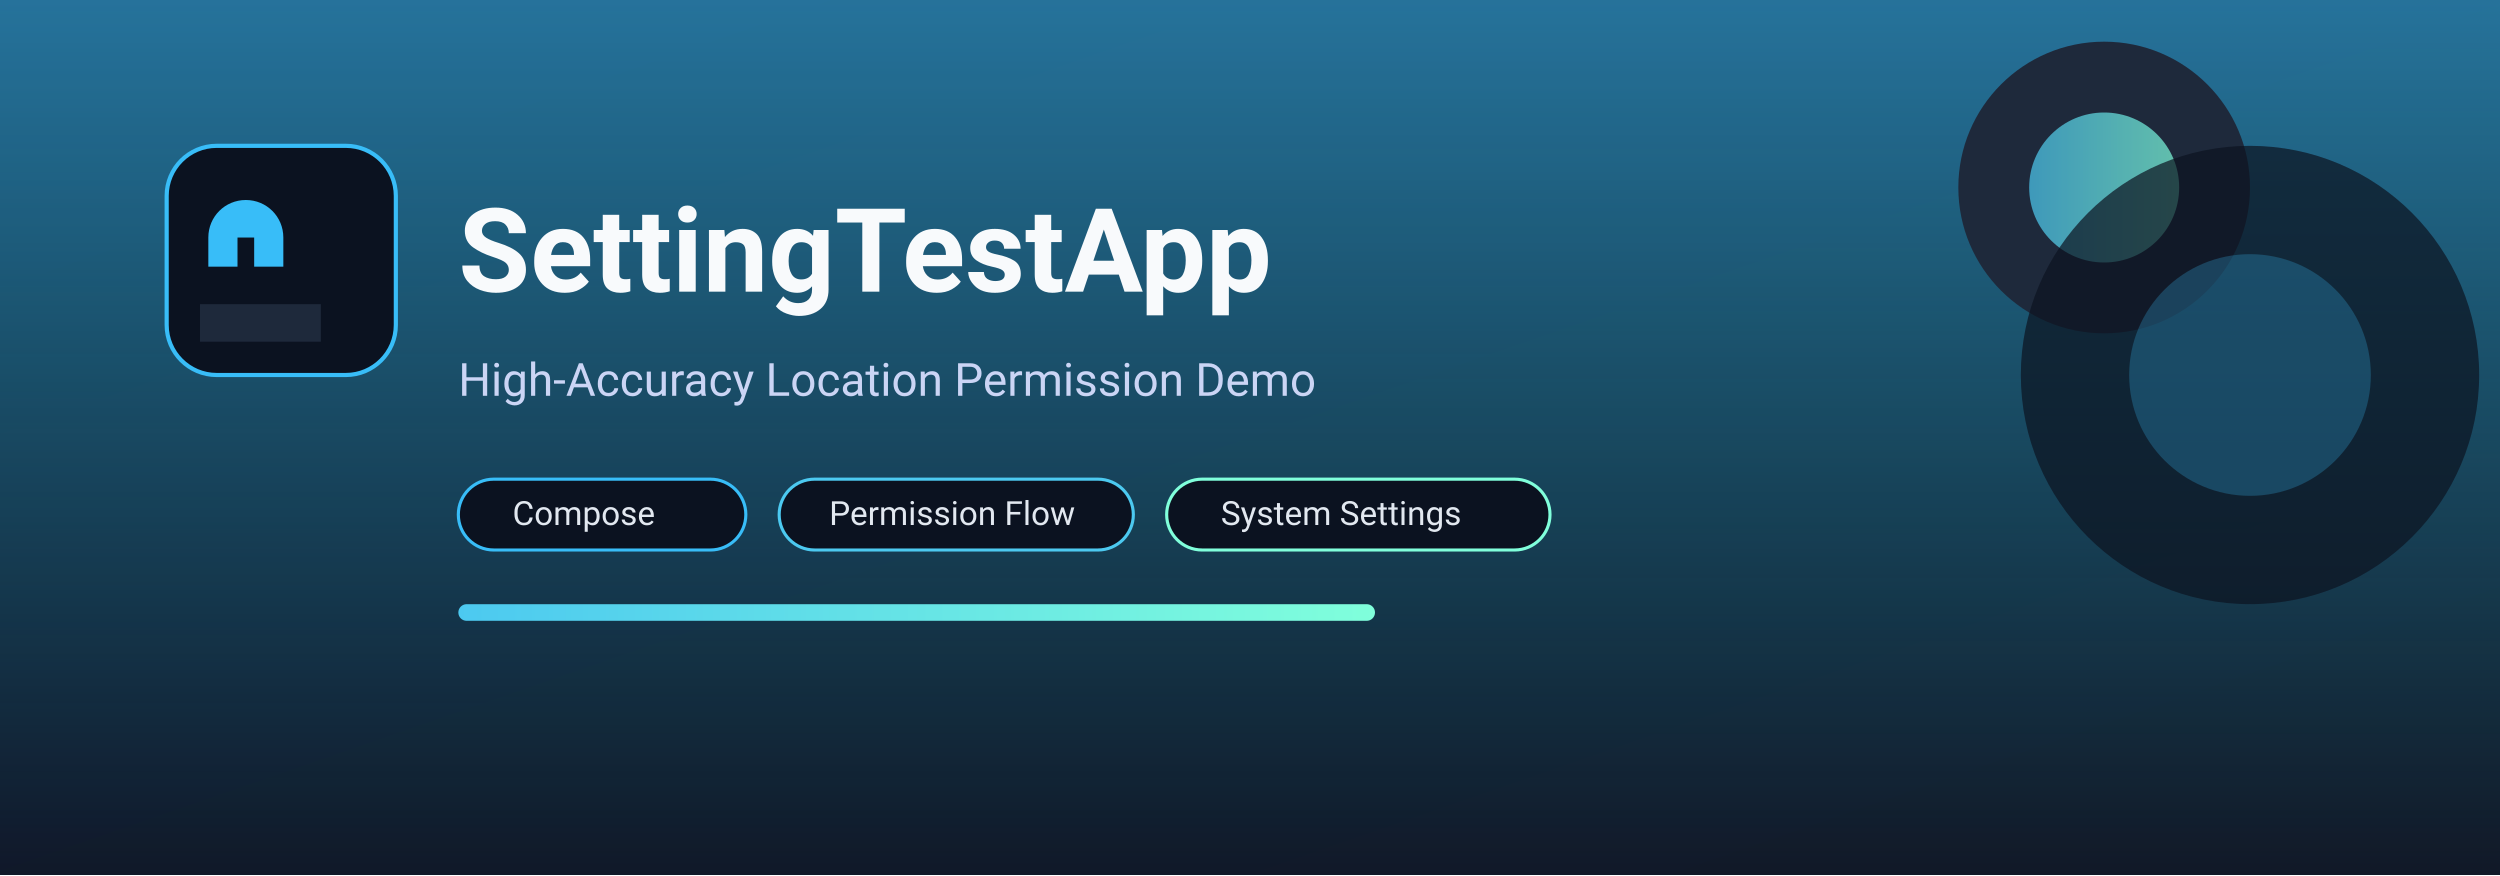
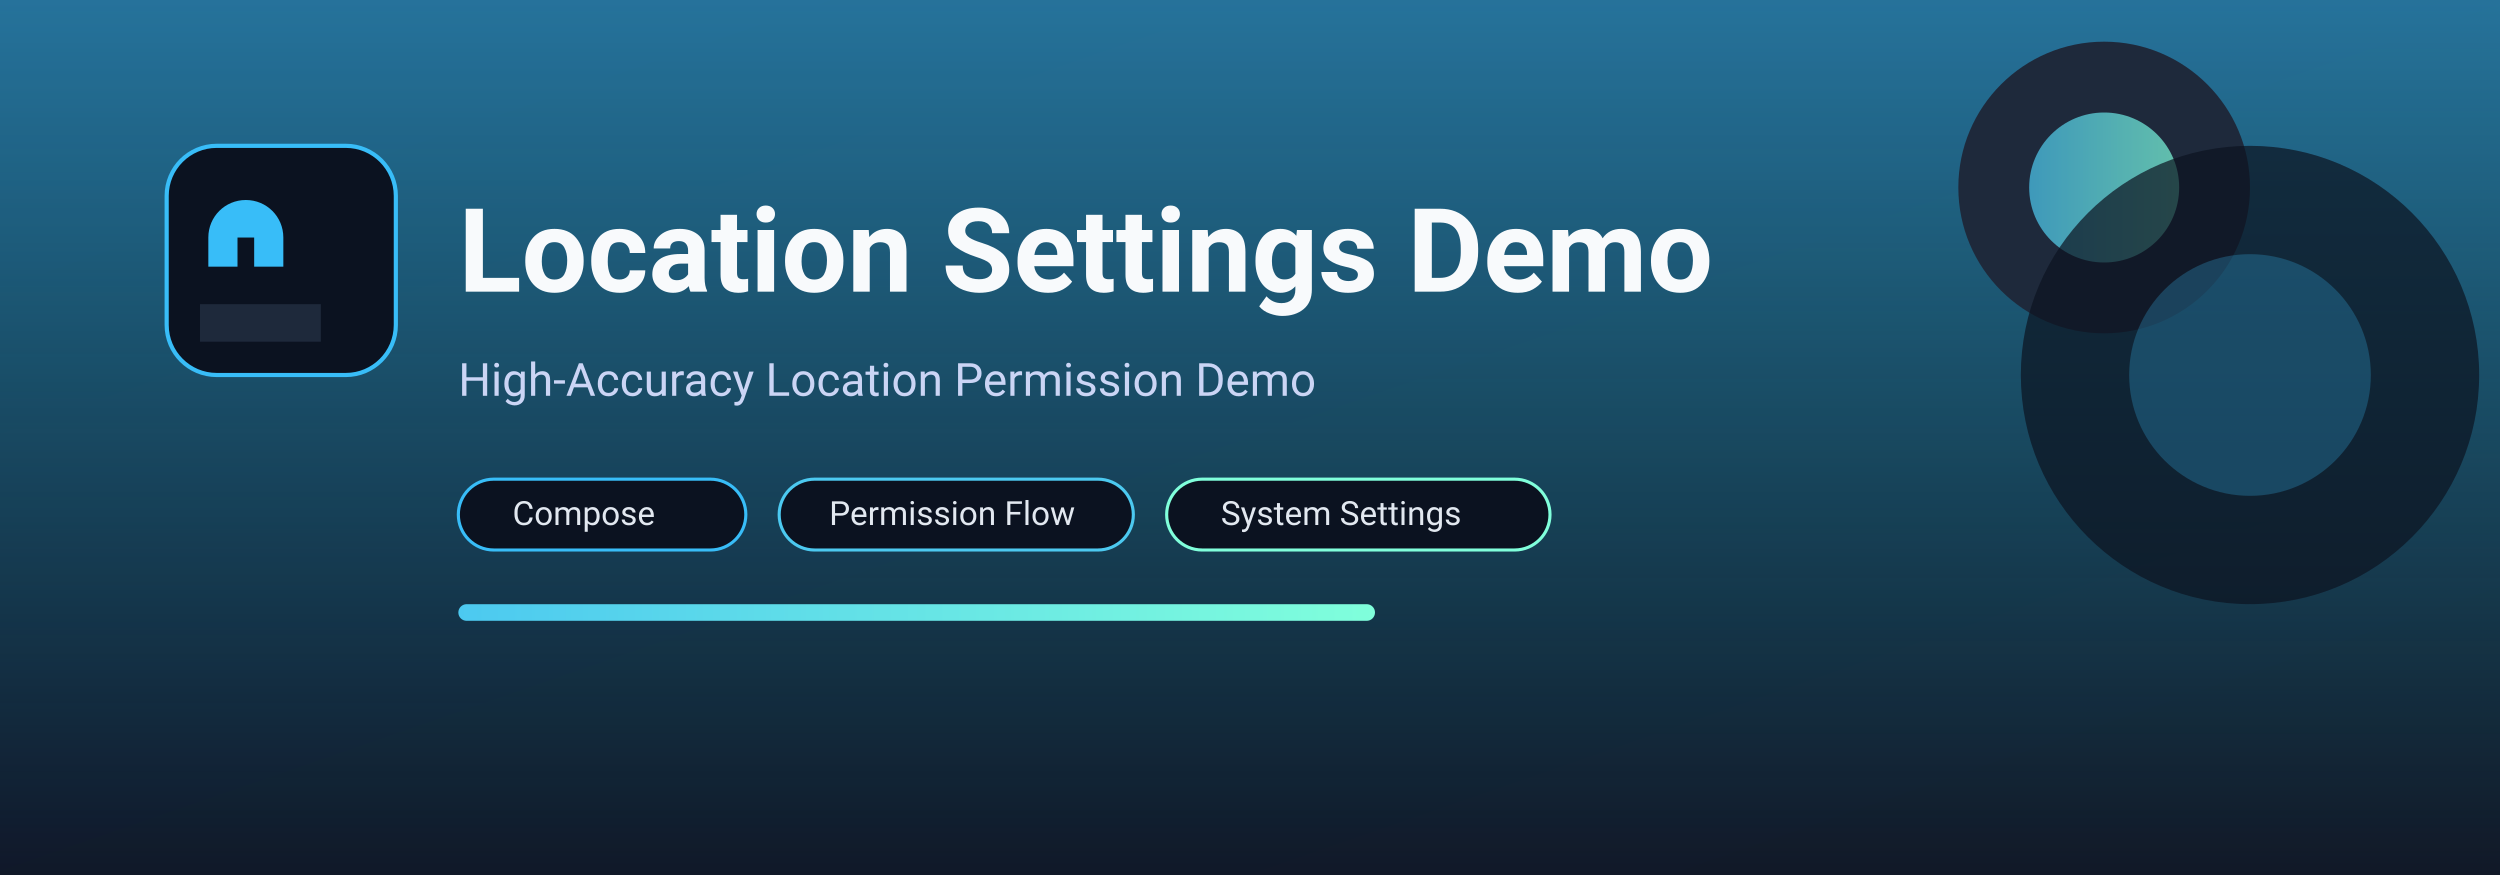
- <svg xmlns="http://www.w3.org/2000/svg" width="1200" height="420" viewBox="0 0 1200 420" role="img" aria-label="SettingTestApp banner">
+ <svg xmlns="http://www.w3.org/2000/svg" width="1200" height="420" viewBox="0 0 1200 420" role="img" aria-label="Location Settings Demo banner">
  <defs>
    <linearGradient id="bg" x1="0" y1="0" x2="1" y2="1">
      <stop offset="0%" stop-color="#0F172A" />
      <stop offset="100%" stop-color="#111827" />
    </linearGradient>
    <linearGradient id="accent" x1="0" y1="0" x2="1" y2="0">
      <stop offset="0%" stop-color="#4CC9F0" />
      <stop offset="100%" stop-color="#80FFDB" />
    </linearGradient>
    <linearGradient id="glow" x1="0" y1="0" x2="0" y2="1">
      <stop offset="0%" stop-color="#38BDF8" stop-opacity="0.55" />
      <stop offset="100%" stop-color="#22D3EE" stop-opacity="0" />
    </linearGradient>
  </defs>
  <rect width="1200" height="420" fill="url(#bg)" />
  <rect x="0" y="0" width="1200" height="420" fill="url(#glow)" />
  <circle cx="1010" cy="90" r="70" fill="#1E293B" />
  <circle cx="1010" cy="90" r="36" fill="url(#accent)" opacity="0.7" />
  <circle cx="1080" cy="180" r="110" fill="#0B1220" opacity="0.7" />
  <circle cx="1080" cy="180" r="58" fill="#38BDF8" opacity="0.25" />
  <rect x="80" y="70" width="110" height="110" rx="24" fill="#0B1220" stroke="#38BDF8" stroke-width="2" />
  <path d="M118 96c-10 0-18 8-18 18v14h14v-14h8v14h14v-14c0-10-8-18-18-18z" fill="#38BDF8" />
  <path d="M96 146h58v18H96z" fill="#1E293B" />
-   <text x="220" y="140" fill="#F8FAFC" font-size="56" font-weight="700" font-family="SF Pro Display, Segoe UI, Roboto, Arial, sans-serif">SettingTestApp</text>
+   <text x="220" y="140" fill="#F8FAFC" font-size="56" font-weight="700" font-family="SF Pro Display, Segoe UI, Roboto, Arial, sans-serif">Location Settings Demo</text>
  <text x="220" y="190" fill="#CBD5F5" font-size="22" font-family="SF Pro Display, Segoe UI, Roboto, Arial, sans-serif">High-Accuracy Location Permission Demo</text>
  <g font-family="SF Pro Display, Segoe UI, Roboto, Arial, sans-serif" font-size="16" fill="#E2E8F0">
    <rect x="220" y="230" width="138" height="34" rx="17" fill="#0B1220" stroke="#38BDF8" stroke-width="1.5" />
    <text x="246" y="252">Compose</text>
    <rect x="374" y="230" width="170" height="34" rx="17" fill="#0B1220" stroke="#4CC9F0" stroke-width="1.5" />
    <text x="398" y="252">Permission Flow</text>
    <rect x="560" y="230" width="184" height="34" rx="17" fill="#0B1220" stroke="#80FFDB" stroke-width="1.5" />
    <text x="586" y="252">System Settings</text>
  </g>
  <rect x="220" y="290" width="440" height="8" rx="4" fill="url(#accent)" />
</svg>
